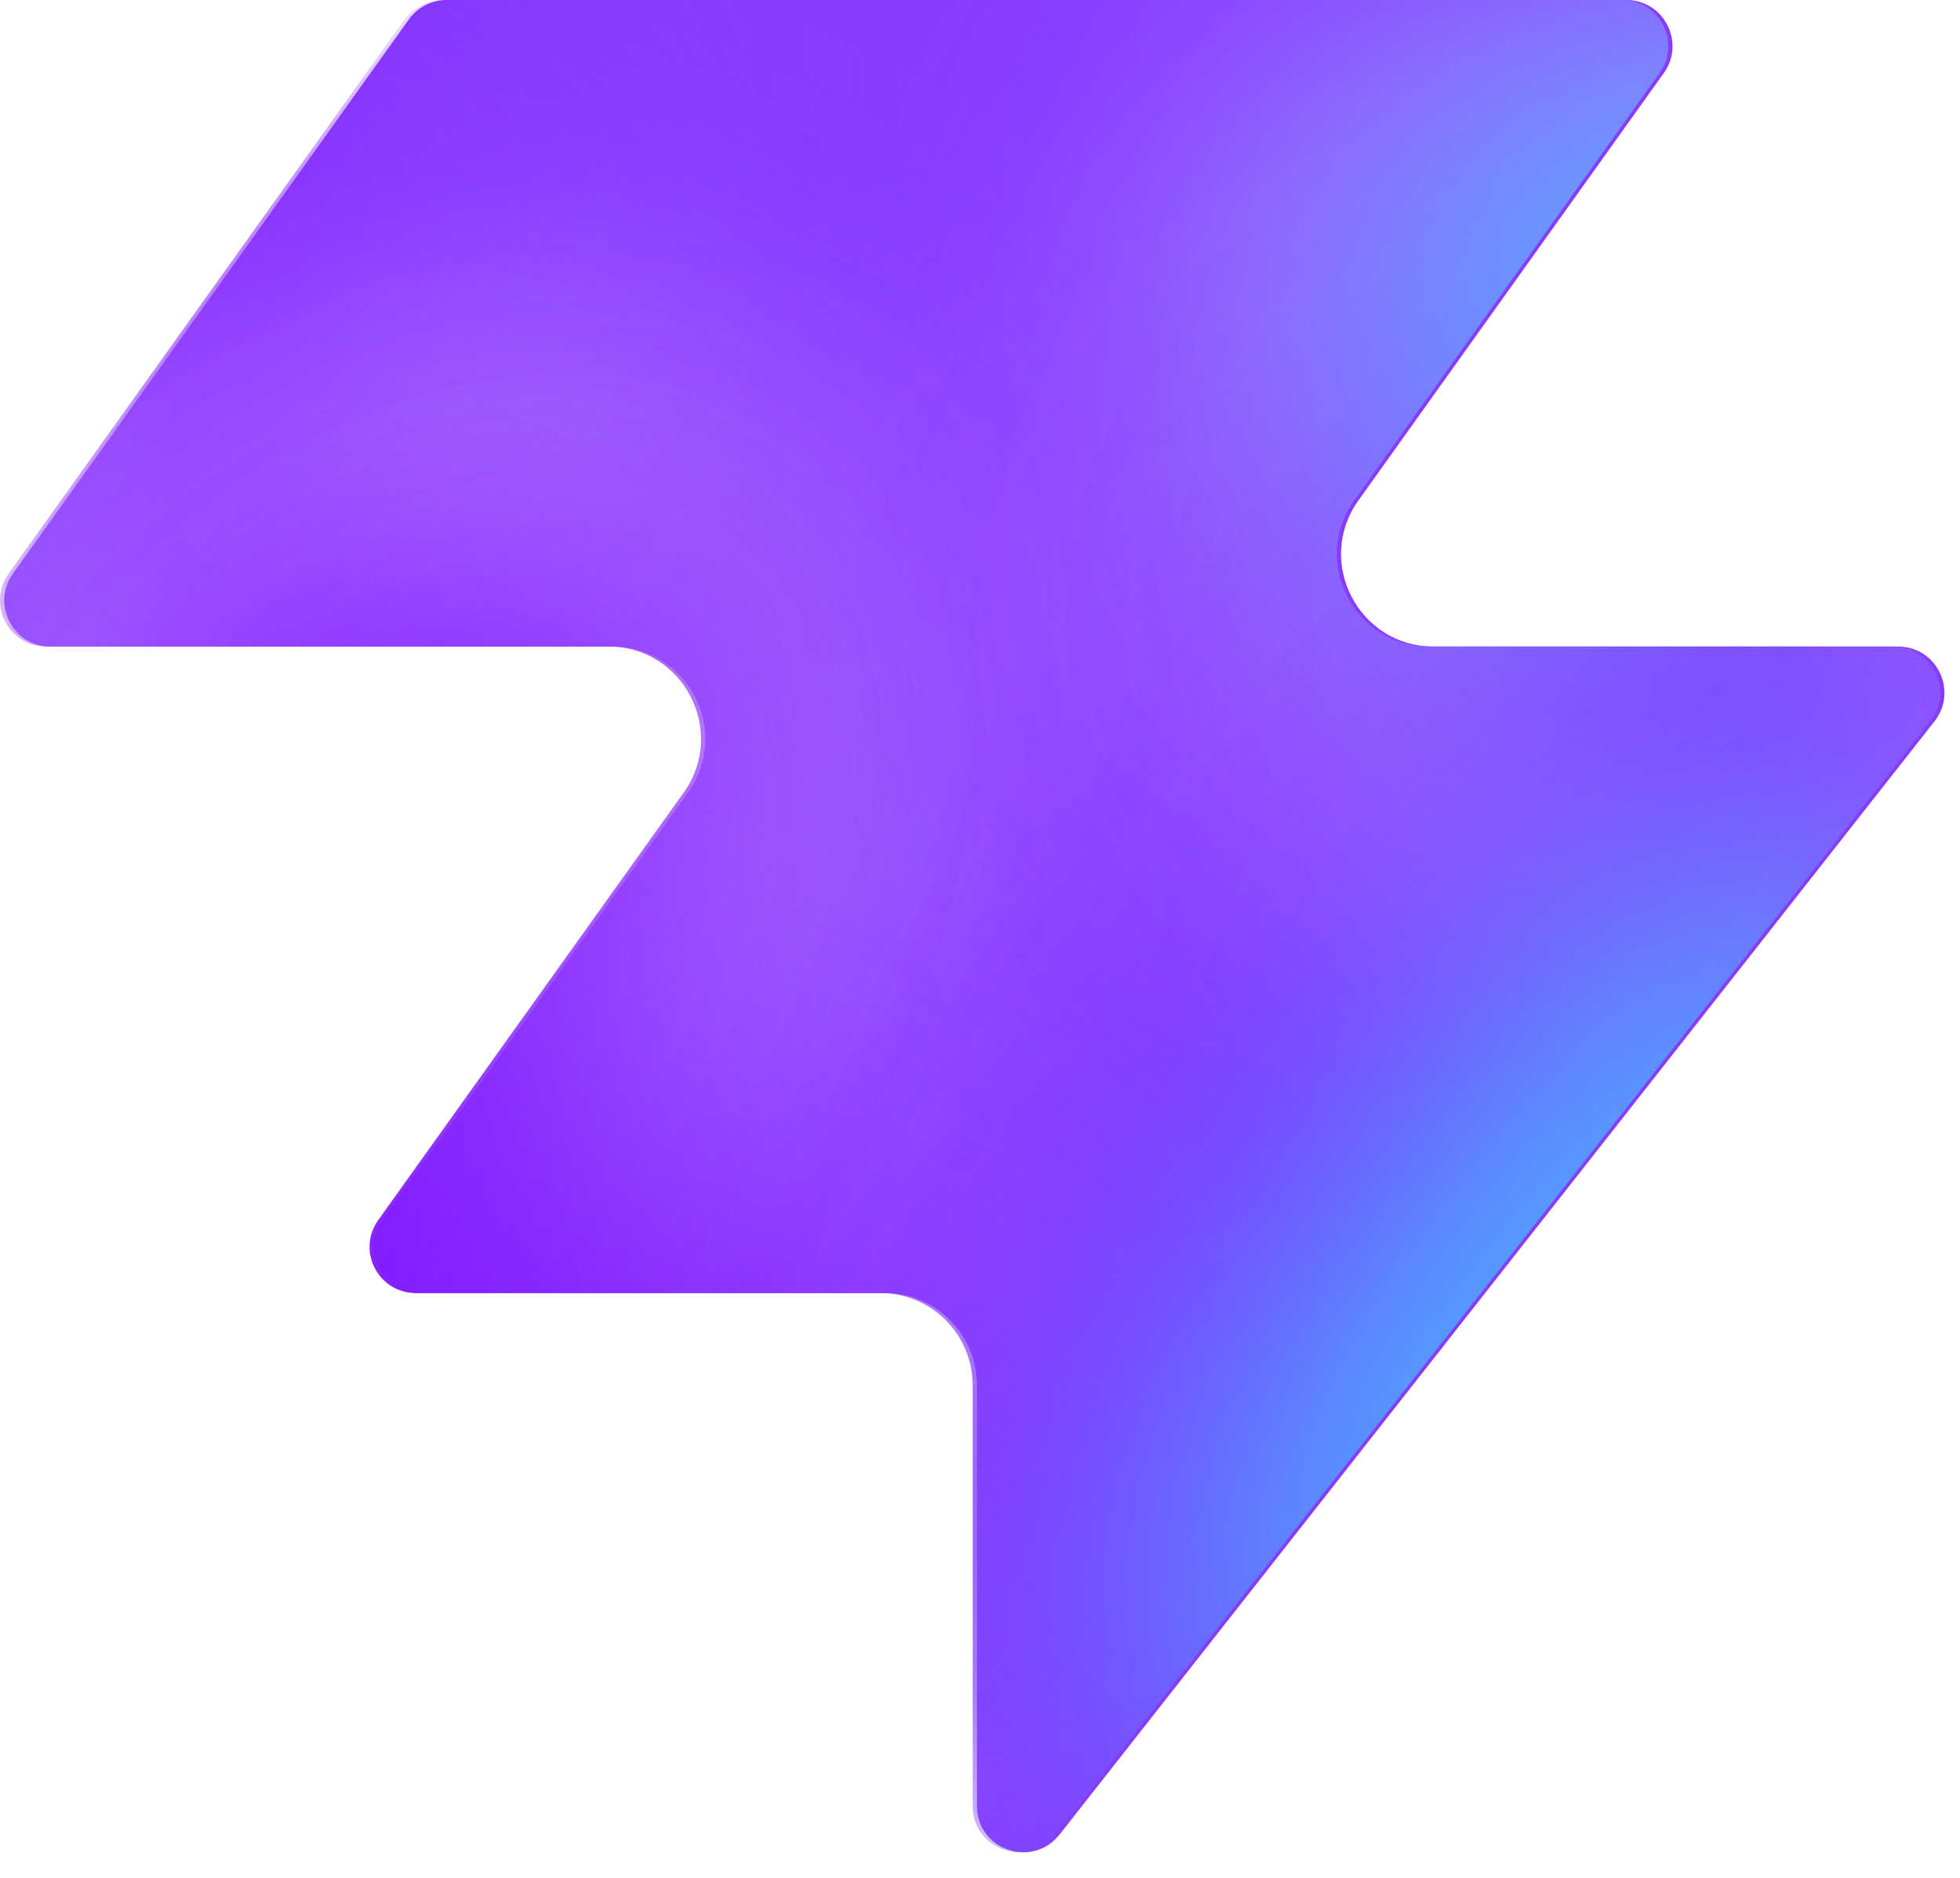
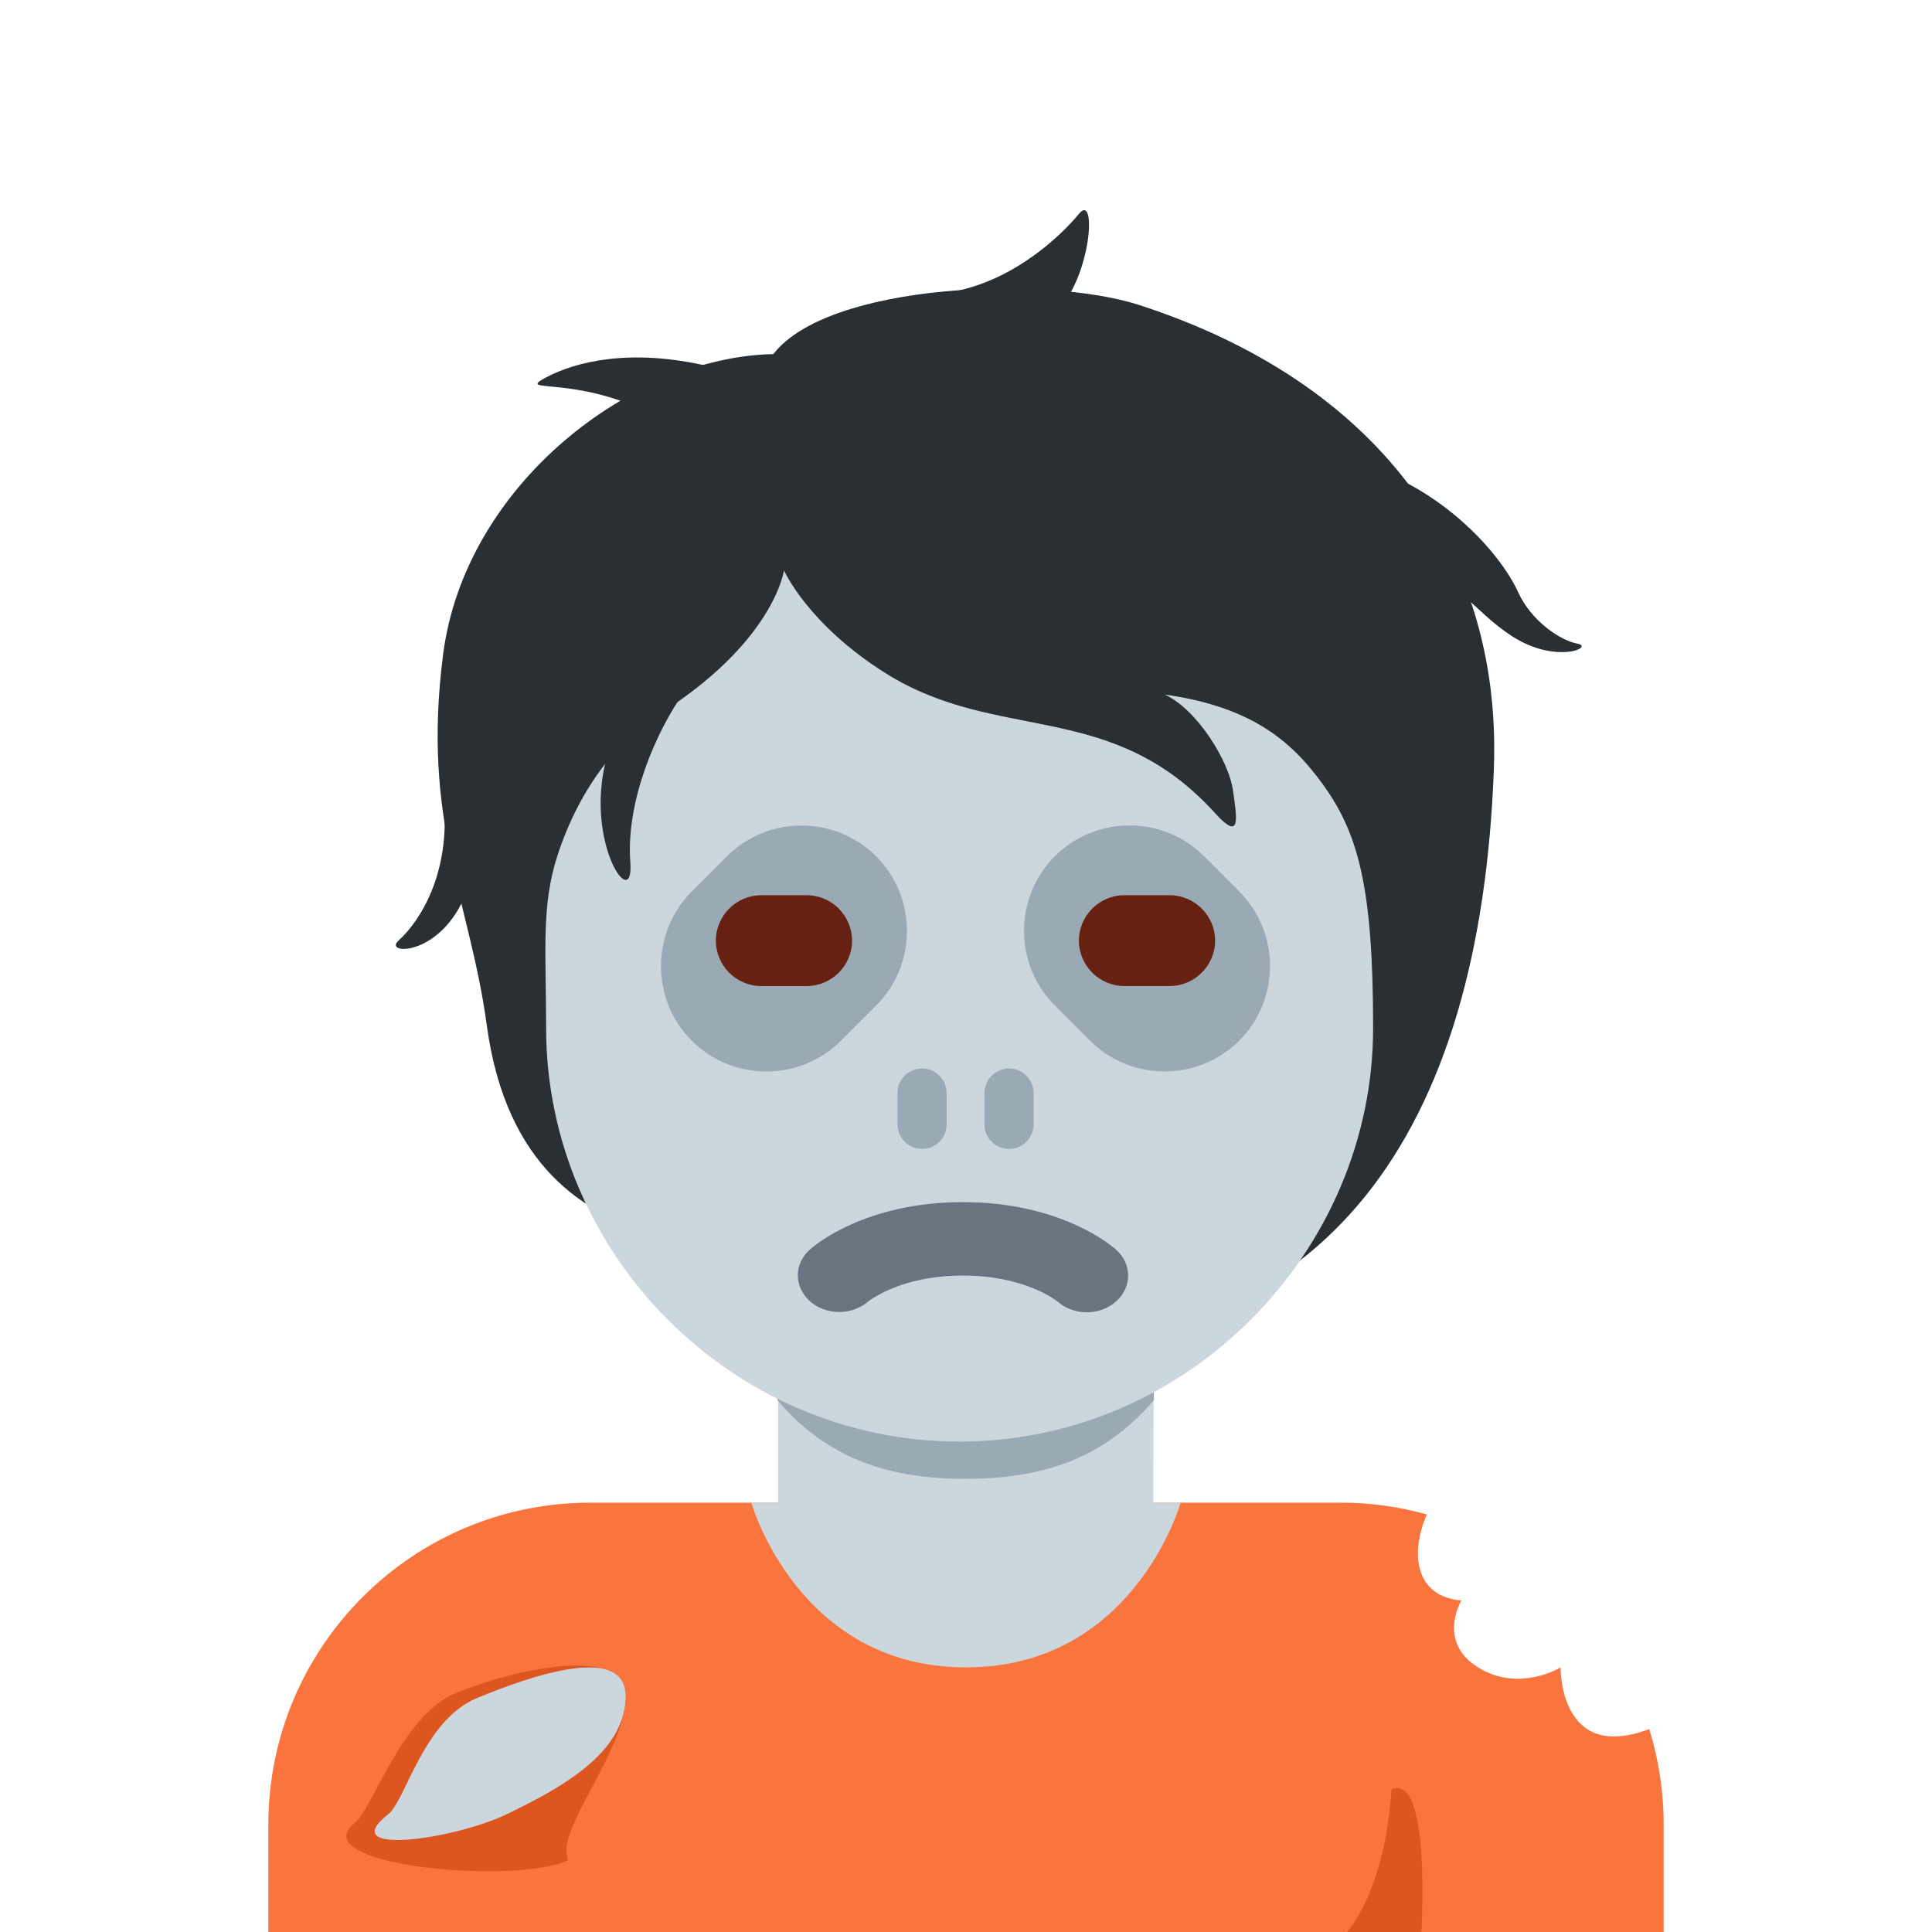
- <svg xmlns="http://www.w3.org/2000/svg" width="48" height="46" fill="none" viewBox="0 0 48 46">
-   <path fill="#863bff" d="M25.946 44.938c-.664.845-2.021.375-2.021-.698V33.937a2.26 2.26 0 0 0-2.262-2.262H10.287c-.92 0-1.456-1.04-.92-1.788l7.48-10.471c1.07-1.497 0-3.578-1.842-3.578H1.237c-.92 0-1.456-1.04-.92-1.788L10.013.474c.214-.297.556-.474.92-.474h28.894c.92 0 1.456 1.04.92 1.788l-7.48 10.471c-1.07 1.498 0 3.579 1.842 3.579h11.377c.943 0 1.473 1.088.89 1.83L25.947 44.94z" style="fill:#863bff;fill:color(display-p3 .525 .23 1);fill-opacity:1" />
-   <mask id="a" width="48" height="46" x="0" y="0" maskUnits="userSpaceOnUse" style="mask-type:alpha">
-     <path fill="#000" d="M25.842 44.938c-.664.844-2.021.375-2.021-.698V33.937a2.26 2.26 0 0 0-2.262-2.262H10.183c-.92 0-1.456-1.04-.92-1.788l7.48-10.471c1.07-1.498 0-3.579-1.842-3.579H1.133c-.92 0-1.456-1.04-.92-1.787L9.91.473c.214-.297.556-.474.92-.474h28.894c.92 0 1.456 1.04.92 1.788l-7.48 10.471c-1.07 1.498 0 3.578 1.842 3.578h11.377c.943 0 1.473 1.088.89 1.832L25.843 44.94z" style="fill:#000;fill-opacity:1" />
-   </mask>
-   <g mask="url(#a)">
-     <g filter="url(#b)">
-       <ellipse cx="5.508" cy="14.704" fill="#ede6ff" rx="5.508" ry="14.704" style="fill:#ede6ff;fill:color(display-p3 .927 .903 1);fill-opacity:1" transform="matrix(.00324 1 1 -.00324 -4.47 31.516)" />
-     </g>
-     <g filter="url(#c)">
-       <ellipse cx="10.399" cy="29.851" fill="#ede6ff" rx="10.399" ry="29.851" style="fill:#ede6ff;fill:color(display-p3 .927 .903 1);fill-opacity:1" transform="matrix(.00324 1 1 -.00324 -39.328 7.883)" />
-     </g>
-     <g filter="url(#d)">
-       <ellipse cx="5.508" cy="30.487" fill="#7e14ff" rx="5.508" ry="30.487" style="fill:#7e14ff;fill:color(display-p3 .492 .077 1);fill-opacity:1" transform="rotate(89.814 -25.913 -14.639)scale(1 -1)" />
-     </g>
-     <g filter="url(#e)">
-       <ellipse cx="5.508" cy="30.599" fill="#7e14ff" rx="5.508" ry="30.599" style="fill:#7e14ff;fill:color(display-p3 .492 .077 1);fill-opacity:1" transform="rotate(89.814 -32.644 -3.334)scale(1 -1)" />
-     </g>
-     <g filter="url(#f)">
-       <ellipse cx="5.508" cy="30.599" fill="#7e14ff" rx="5.508" ry="30.599" style="fill:#7e14ff;fill:color(display-p3 .492 .077 1);fill-opacity:1" transform="matrix(.00324 1 1 -.00324 -34.34 30.47)" />
-     </g>
-     <g filter="url(#g)">
-       <ellipse cx="14.072" cy="22.078" fill="#ede6ff" rx="14.072" ry="22.078" style="fill:#ede6ff;fill:color(display-p3 .927 .903 1);fill-opacity:1" transform="rotate(93.35 24.506 48.493)scale(-1 1)" />
-     </g>
-     <g filter="url(#h)">
-       <ellipse cx="3.47" cy="21.501" fill="#7e14ff" rx="3.47" ry="21.501" style="fill:#7e14ff;fill:color(display-p3 .492 .077 1);fill-opacity:1" transform="rotate(89.009 28.708 47.59)scale(-1 1)" />
-     </g>
-     <g filter="url(#i)">
-       <ellipse cx="3.47" cy="21.501" fill="#7e14ff" rx="3.47" ry="21.501" style="fill:#7e14ff;fill:color(display-p3 .492 .077 1);fill-opacity:1" transform="rotate(89.009 28.708 47.59)scale(-1 1)" />
-     </g>
-     <g filter="url(#j)">
-       <ellipse cx=".387" cy="8.972" fill="#7e14ff" rx="4.407" ry="29.108" style="fill:#7e14ff;fill:color(display-p3 .492 .077 1);fill-opacity:1" transform="rotate(39.51 .387 8.972)" />
-     </g>
-     <g filter="url(#k)">
-       <ellipse cx="47.523" cy="-6.092" fill="#7e14ff" rx="4.407" ry="29.108" style="fill:#7e14ff;fill:color(display-p3 .492 .077 1);fill-opacity:1" transform="rotate(37.892 47.523 -6.092)" />
-     </g>
-     <g filter="url(#l)">
-       <ellipse cx="41.412" cy="6.333" fill="#47bfff" rx="5.971" ry="9.665" style="fill:#47bfff;fill:color(display-p3 .28 .748 1);fill-opacity:1" transform="rotate(37.892 41.412 6.333)" />
-     </g>
-     <g filter="url(#m)">
-       <ellipse cx="-1.879" cy="38.332" fill="#7e14ff" rx="4.407" ry="29.108" style="fill:#7e14ff;fill:color(display-p3 .492 .077 1);fill-opacity:1" transform="rotate(37.892 -1.88 38.332)" />
-     </g>
-     <g filter="url(#n)">
-       <ellipse cx="-1.879" cy="38.332" fill="#7e14ff" rx="4.407" ry="29.108" style="fill:#7e14ff;fill:color(display-p3 .492 .077 1);fill-opacity:1" transform="rotate(37.892 -1.88 38.332)" />
-     </g>
-     <g filter="url(#o)">
-       <ellipse cx="35.651" cy="29.907" fill="#7e14ff" rx="4.407" ry="29.108" style="fill:#7e14ff;fill:color(display-p3 .492 .077 1);fill-opacity:1" transform="rotate(37.892 35.651 29.907)" />
-     </g>
-     <g filter="url(#p)">
-       <ellipse cx="38.418" cy="32.4" fill="#47bfff" rx="5.971" ry="15.297" style="fill:#47bfff;fill:color(display-p3 .28 .748 1);fill-opacity:1" transform="rotate(37.892 38.418 32.4)" />
-     </g>
-   </g>
-   <defs>
-     <filter id="b" width="60.045" height="41.654" x="-19.77" y="16.149" color-interpolation-filters="sRGB" filterUnits="userSpaceOnUse">
-       <feFlood flood-opacity="0" result="BackgroundImageFix" />
-       <feBlend in="SourceGraphic" in2="BackgroundImageFix" result="shape" />
-       <feGaussianBlur result="effect1_foregroundBlur_2002_17158" stdDeviation="7.659" />
-     </filter>
-     <filter id="c" width="90.34" height="51.437" x="-54.613" y="-7.533" color-interpolation-filters="sRGB" filterUnits="userSpaceOnUse">
-       <feFlood flood-opacity="0" result="BackgroundImageFix" />
-       <feBlend in="SourceGraphic" in2="BackgroundImageFix" result="shape" />
-       <feGaussianBlur result="effect1_foregroundBlur_2002_17158" stdDeviation="7.659" />
-     </filter>
-     <filter id="d" width="79.355" height="29.4" x="-49.64" y="2.03" color-interpolation-filters="sRGB" filterUnits="userSpaceOnUse">
-       <feFlood flood-opacity="0" result="BackgroundImageFix" />
-       <feBlend in="SourceGraphic" in2="BackgroundImageFix" result="shape" />
-       <feGaussianBlur result="effect1_foregroundBlur_2002_17158" stdDeviation="4.596" />
-     </filter>
-     <filter id="e" width="79.579" height="29.4" x="-45.045" y="20.029" color-interpolation-filters="sRGB" filterUnits="userSpaceOnUse">
-       <feFlood flood-opacity="0" result="BackgroundImageFix" />
-       <feBlend in="SourceGraphic" in2="BackgroundImageFix" result="shape" />
-       <feGaussianBlur result="effect1_foregroundBlur_2002_17158" stdDeviation="4.596" />
-     </filter>
-     <filter id="f" width="79.579" height="29.4" x="-43.513" y="21.178" color-interpolation-filters="sRGB" filterUnits="userSpaceOnUse">
-       <feFlood flood-opacity="0" result="BackgroundImageFix" />
-       <feBlend in="SourceGraphic" in2="BackgroundImageFix" result="shape" />
-       <feGaussianBlur result="effect1_foregroundBlur_2002_17158" stdDeviation="4.596" />
-     </filter>
-     <filter id="g" width="74.749" height="58.852" x="15.756" y="-17.901" color-interpolation-filters="sRGB" filterUnits="userSpaceOnUse">
-       <feFlood flood-opacity="0" result="BackgroundImageFix" />
-       <feBlend in="SourceGraphic" in2="BackgroundImageFix" result="shape" />
-       <feGaussianBlur result="effect1_foregroundBlur_2002_17158" stdDeviation="7.659" />
-     </filter>
-     <filter id="h" width="61.377" height="25.362" x="23.548" y="2.284" color-interpolation-filters="sRGB" filterUnits="userSpaceOnUse">
-       <feFlood flood-opacity="0" result="BackgroundImageFix" />
-       <feBlend in="SourceGraphic" in2="BackgroundImageFix" result="shape" />
-       <feGaussianBlur result="effect1_foregroundBlur_2002_17158" stdDeviation="4.596" />
-     </filter>
-     <filter id="i" width="61.377" height="25.362" x="23.548" y="2.284" color-interpolation-filters="sRGB" filterUnits="userSpaceOnUse">
-       <feFlood flood-opacity="0" result="BackgroundImageFix" />
-       <feBlend in="SourceGraphic" in2="BackgroundImageFix" result="shape" />
-       <feGaussianBlur result="effect1_foregroundBlur_2002_17158" stdDeviation="4.596" />
-     </filter>
-     <filter id="j" width="56.045" height="63.649" x="-27.636" y="-22.853" color-interpolation-filters="sRGB" filterUnits="userSpaceOnUse">
-       <feFlood flood-opacity="0" result="BackgroundImageFix" />
-       <feBlend in="SourceGraphic" in2="BackgroundImageFix" result="shape" />
-       <feGaussianBlur result="effect1_foregroundBlur_2002_17158" stdDeviation="4.596" />
-     </filter>
-     <filter id="k" width="54.814" height="64.646" x="20.116" y="-38.415" color-interpolation-filters="sRGB" filterUnits="userSpaceOnUse">
-       <feFlood flood-opacity="0" result="BackgroundImageFix" />
-       <feBlend in="SourceGraphic" in2="BackgroundImageFix" result="shape" />
-       <feGaussianBlur result="effect1_foregroundBlur_2002_17158" stdDeviation="4.596" />
-     </filter>
-     <filter id="l" width="33.541" height="35.313" x="24.641" y="-11.323" color-interpolation-filters="sRGB" filterUnits="userSpaceOnUse">
-       <feFlood flood-opacity="0" result="BackgroundImageFix" />
-       <feBlend in="SourceGraphic" in2="BackgroundImageFix" result="shape" />
-       <feGaussianBlur result="effect1_foregroundBlur_2002_17158" stdDeviation="4.596" />
-     </filter>
-     <filter id="m" width="54.814" height="64.646" x="-29.286" y="6.009" color-interpolation-filters="sRGB" filterUnits="userSpaceOnUse">
-       <feFlood flood-opacity="0" result="BackgroundImageFix" />
-       <feBlend in="SourceGraphic" in2="BackgroundImageFix" result="shape" />
-       <feGaussianBlur result="effect1_foregroundBlur_2002_17158" stdDeviation="4.596" />
-     </filter>
-     <filter id="n" width="54.814" height="64.646" x="-29.286" y="6.009" color-interpolation-filters="sRGB" filterUnits="userSpaceOnUse">
-       <feFlood flood-opacity="0" result="BackgroundImageFix" />
-       <feBlend in="SourceGraphic" in2="BackgroundImageFix" result="shape" />
-       <feGaussianBlur result="effect1_foregroundBlur_2002_17158" stdDeviation="4.596" />
-     </filter>
-     <filter id="o" width="54.814" height="64.646" x="8.244" y="-2.416" color-interpolation-filters="sRGB" filterUnits="userSpaceOnUse">
-       <feFlood flood-opacity="0" result="BackgroundImageFix" />
-       <feBlend in="SourceGraphic" in2="BackgroundImageFix" result="shape" />
-       <feGaussianBlur result="effect1_foregroundBlur_2002_17158" stdDeviation="4.596" />
-     </filter>
-     <filter id="p" width="39.409" height="43.623" x="18.713" y="10.588" color-interpolation-filters="sRGB" filterUnits="userSpaceOnUse">
-       <feFlood flood-opacity="0" result="BackgroundImageFix" />
-       <feBlend in="SourceGraphic" in2="BackgroundImageFix" result="shape" />
-       <feGaussianBlur result="effect1_foregroundBlur_2002_17158" stdDeviation="4.596" />
-     </filter>
-   </defs>
+ <svg xmlns="http://www.w3.org/2000/svg" viewBox="0 0 36 36">
+   <path fill="#FA743E" d="M29.08 31.069s-.77.477-1.539 0c-.77-.477-.311-1.246-.311-1.246-.867-.075-.958-.878-.643-1.604C26.081 28.08 25.551 28 25 28H11c-3.313 0-6 2.687-6 6v2h26v-2c0-.62-.094-1.219-.269-1.782-1.684.642-1.651-1.149-1.651-1.149z" />
+   <path fill="#DD551F" d="M25.929 33.341c-.127 1.929-.83 2.659-.83 2.659h1.385s.189-2.975-.555-2.659zm-19.312.621c.319-.251.872-1.996 1.869-2.411s3.206-.957 3.173.09-1.34 2.485-1.068 3.018c-.98.476-4.987.099-3.974-.697z" />
+   <path fill="#CCD6DD" d="M7.238 33.802c.319-.251.651-1.746 1.648-2.16s2.806-1.047 2.772 0-1.23 1.685-2.21 2.16c-.979.475-3.222.795-2.21 0zM14 28h8s-.866 3.069-4 3.069S14 28 14 28z" />
+   <path fill="#CCD6DD" d="M14.5 28.518c1.466 1.065 2.792.98 3.5.98s2.194.085 3.488-.949l.012-4.14h-7v4.109z" />
+   <path fill="#99AAB5" d="M14.483 26.088c.978 1.155 2.19 1.468 3.508 1.468 1.319 0 2.532-.312 3.51-1.468v-2.937h-7.017v2.937z" />
+   <path fill="#292F33" d="M21.226 5.683c-1.729-.559-5.798-.407-6.815.915-2.644.051-5.747 2.441-6.154 5.594-.403 3.121.495 4.57.814 6.916.362 2.659 1.856 3.509 3.051 3.865 1.719 2.271 3.547 2.174 6.615 2.174 5.992 0 8.847-4.01 9.099-10.82.154-4.118-2.263-7.237-6.61-8.644z" />
+   <path fill="#CCD6DD" d="M24.653 14.62c-.58-.803-1.322-1.449-2.95-1.678.61.28 1.195 1.246 1.271 1.78.076.534.153.966-.331.432-1.935-2.139-4.043-1.297-6.132-2.604-1.459-.913-1.903-1.922-1.903-1.922s-.178 1.348-2.39 2.721c-.641.398-1.406 1.285-1.831 2.594-.305.941-.211 1.78-.211 3.214 0 4.186 3.449 7.705 7.705 7.705s7.705-3.55 7.705-7.705c.001-2.605-.272-3.622-.933-4.537z" />
+   <path fill="#66757F" d="M17.941 22.4c1.807 0 2.753.794 2.854.885.301.267.301.7 0 .967-.299.265-.779.267-1.081.007-.04-.032-.62-.491-1.773-.491-1.168 0-1.749.473-1.773.492-.308.256-.791.248-1.083-.02-.292-.269-.292-.691.004-.955.101-.091 1.046-.885 2.852-.885" />
+   <path fill="#99AAB5" d="M16.326 18.737l-.655.655c-.765.765-2.016.765-2.781 0-.765-.765-.765-2.016 0-2.781l.655-.655c.765-.765 2.016-.765 2.781 0 .765.765.765 2.016 0 2.781zm3.984.654l-.655-.655c-.765-.765-.765-2.016 0-2.781.765-.765 2.016-.765 2.781 0l.655.655c.765.765.765 2.016 0 2.781-.765.765-2.016.765-2.781 0z" />
+   <path fill="#662113" d="M15.877 17.528c0 .465-.381.846-.847.846h-.845c-.465 0-.846-.381-.846-.846 0-.466.381-.847.846-.847h.845c.467 0 .847.381.847.847m6.765-.001c0 .465-.381.846-.847.846h-.845c-.465 0-.846-.381-.846-.846 0-.465.381-.846.846-.846h.845c.466.001.847.381.847.846" />
+   <path fill="#99AAB5" d="M18.802 21.409c.252 0 .458-.206.458-.458v-.584c0-.252-.206-.458-.458-.458s-.458.206-.458.458v.584c0 .252.206.458.458.458zm-1.621 0c.252 0 .458-.206.458-.458v-.584c0-.252-.206-.458-.458-.458s-.458.206-.458.458v.584c0 .252.206.458.458.458z" />
+   <path fill="#292F33" d="M17.7 5.445c1.173-.195 2.067-1.049 2.405-1.461s.228 1.174-.405 1.804-2-.343-2-.343zm-4.524 1.373c-1.431-.33-2.446-.083-3.012.22s.563-.055 1.994.688 1.018-.908 1.018-.908zm-.413 6.055c-.55.771-1.101 2.064-1.018 3.193.083 1.128-1.183-.853-.138-2.67s1.156-.523 1.156-.523zM26.08 8.932c1.188.583 1.958 1.547 2.206 2.097s.798.908 1.101.963c.303.055-.248.33-.963 0-.716-.33-1.239-1.134-1.817-1.365-.578-.231-.527-1.695-.527-1.695zM8.288 15.316c-.011 1.218-.561 1.939-.864 2.212-.303.272.881.322 1.321-1.052.44-1.373-.457-1.16-.457-1.16z" />
</svg>
